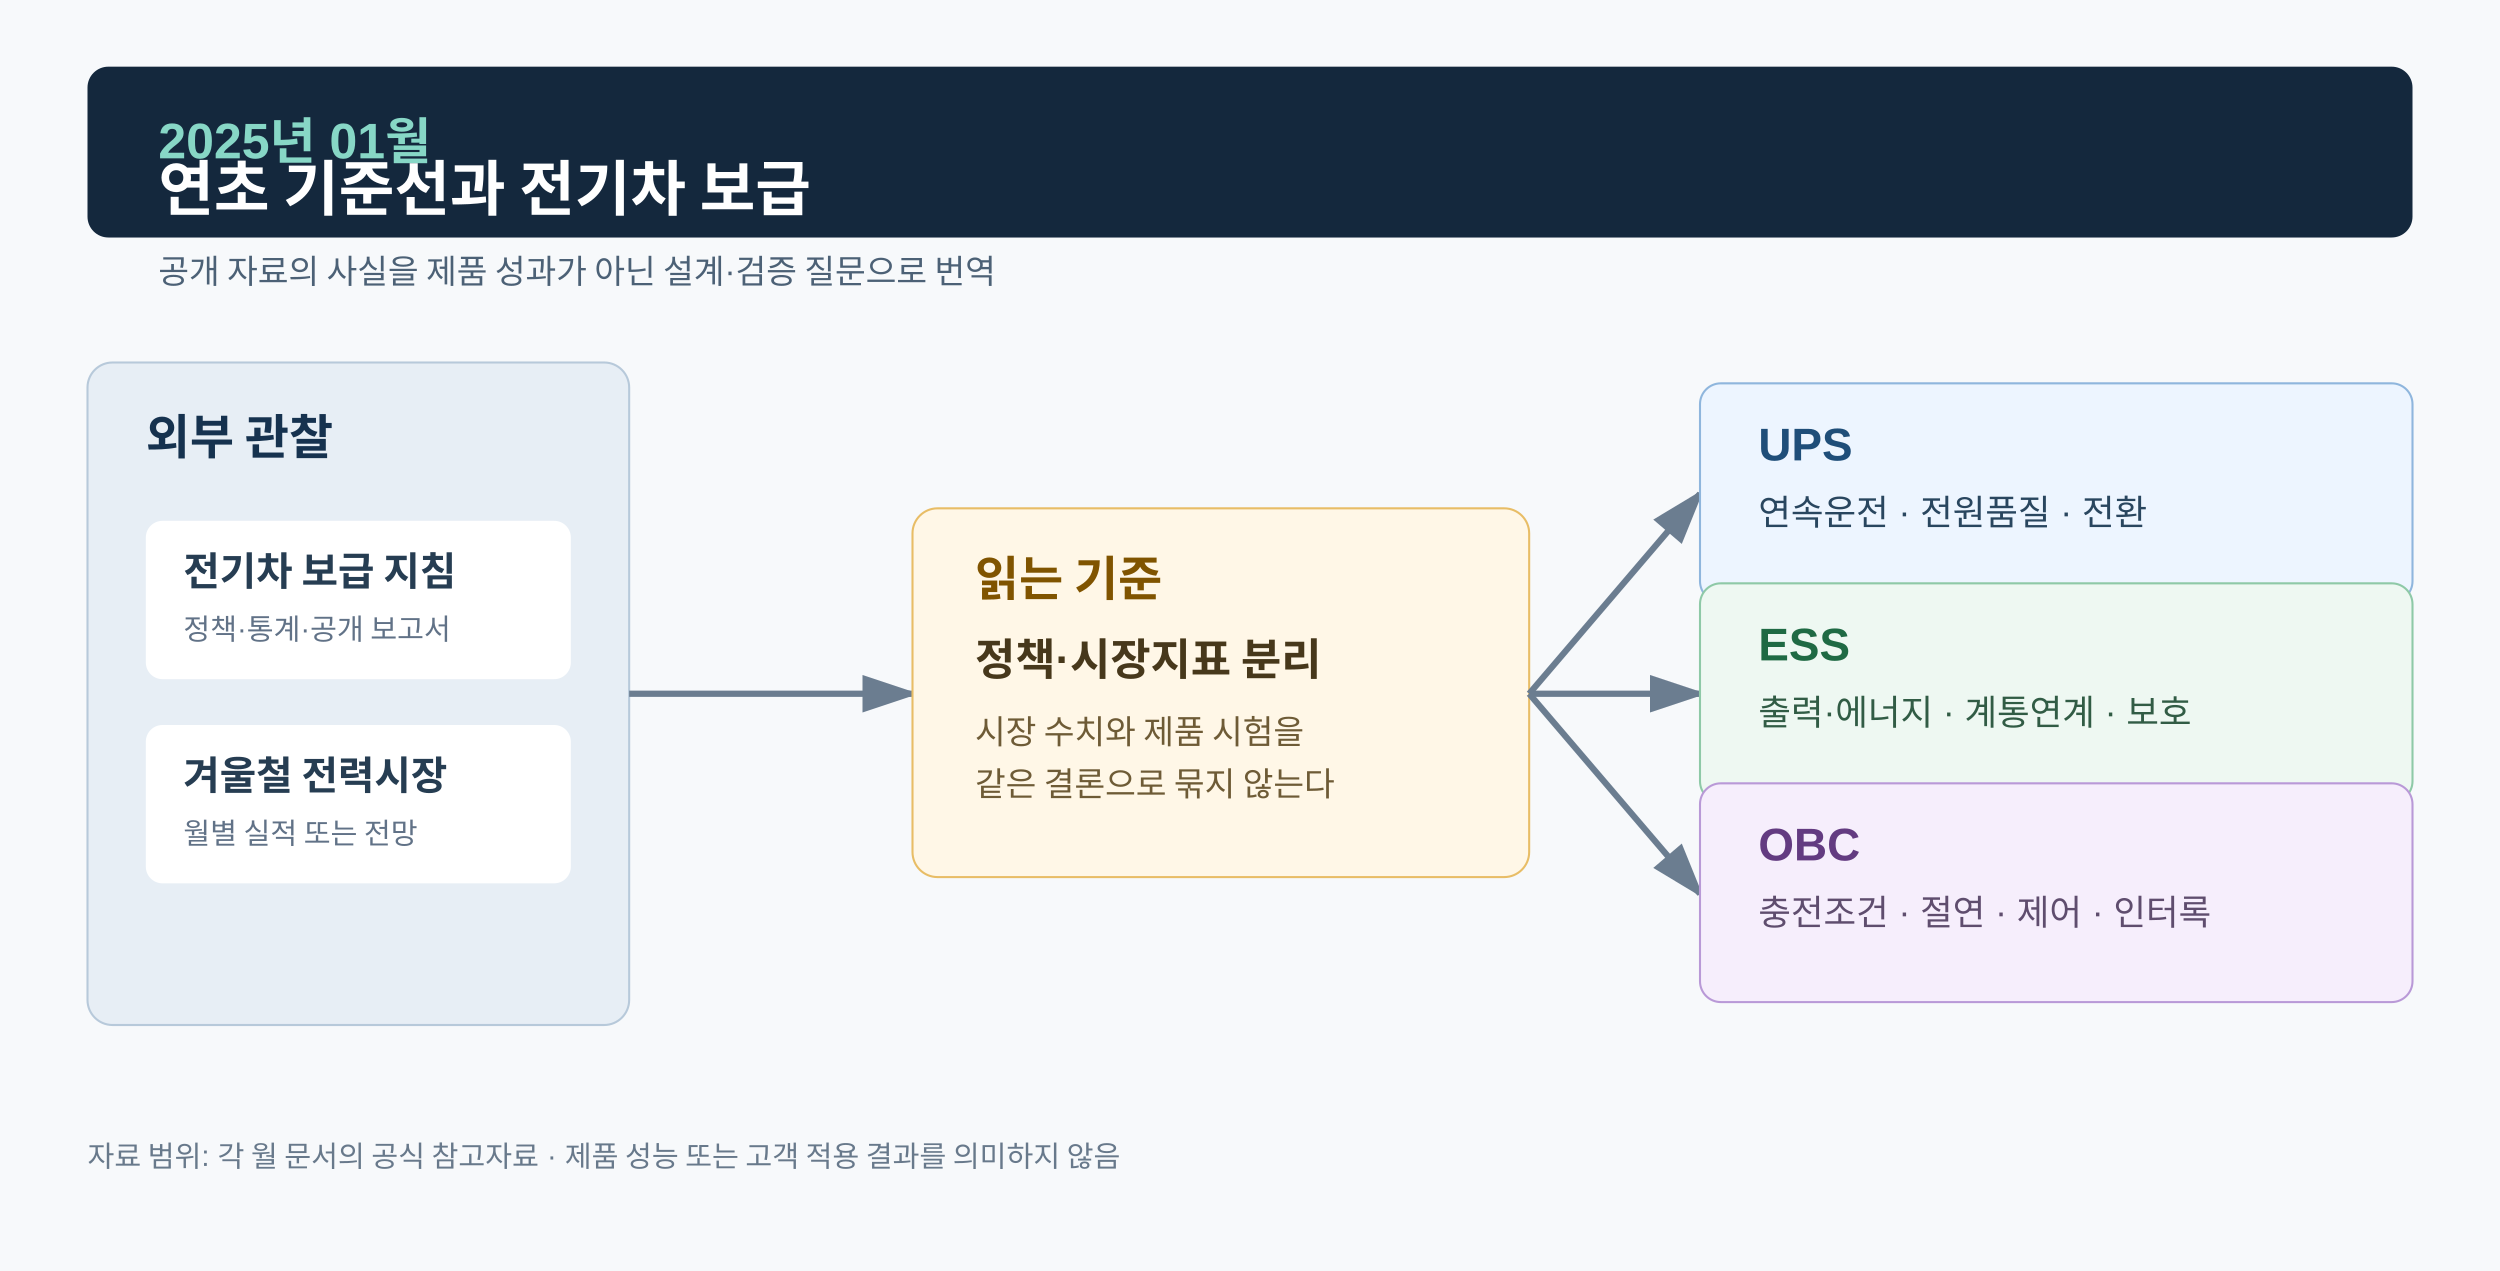
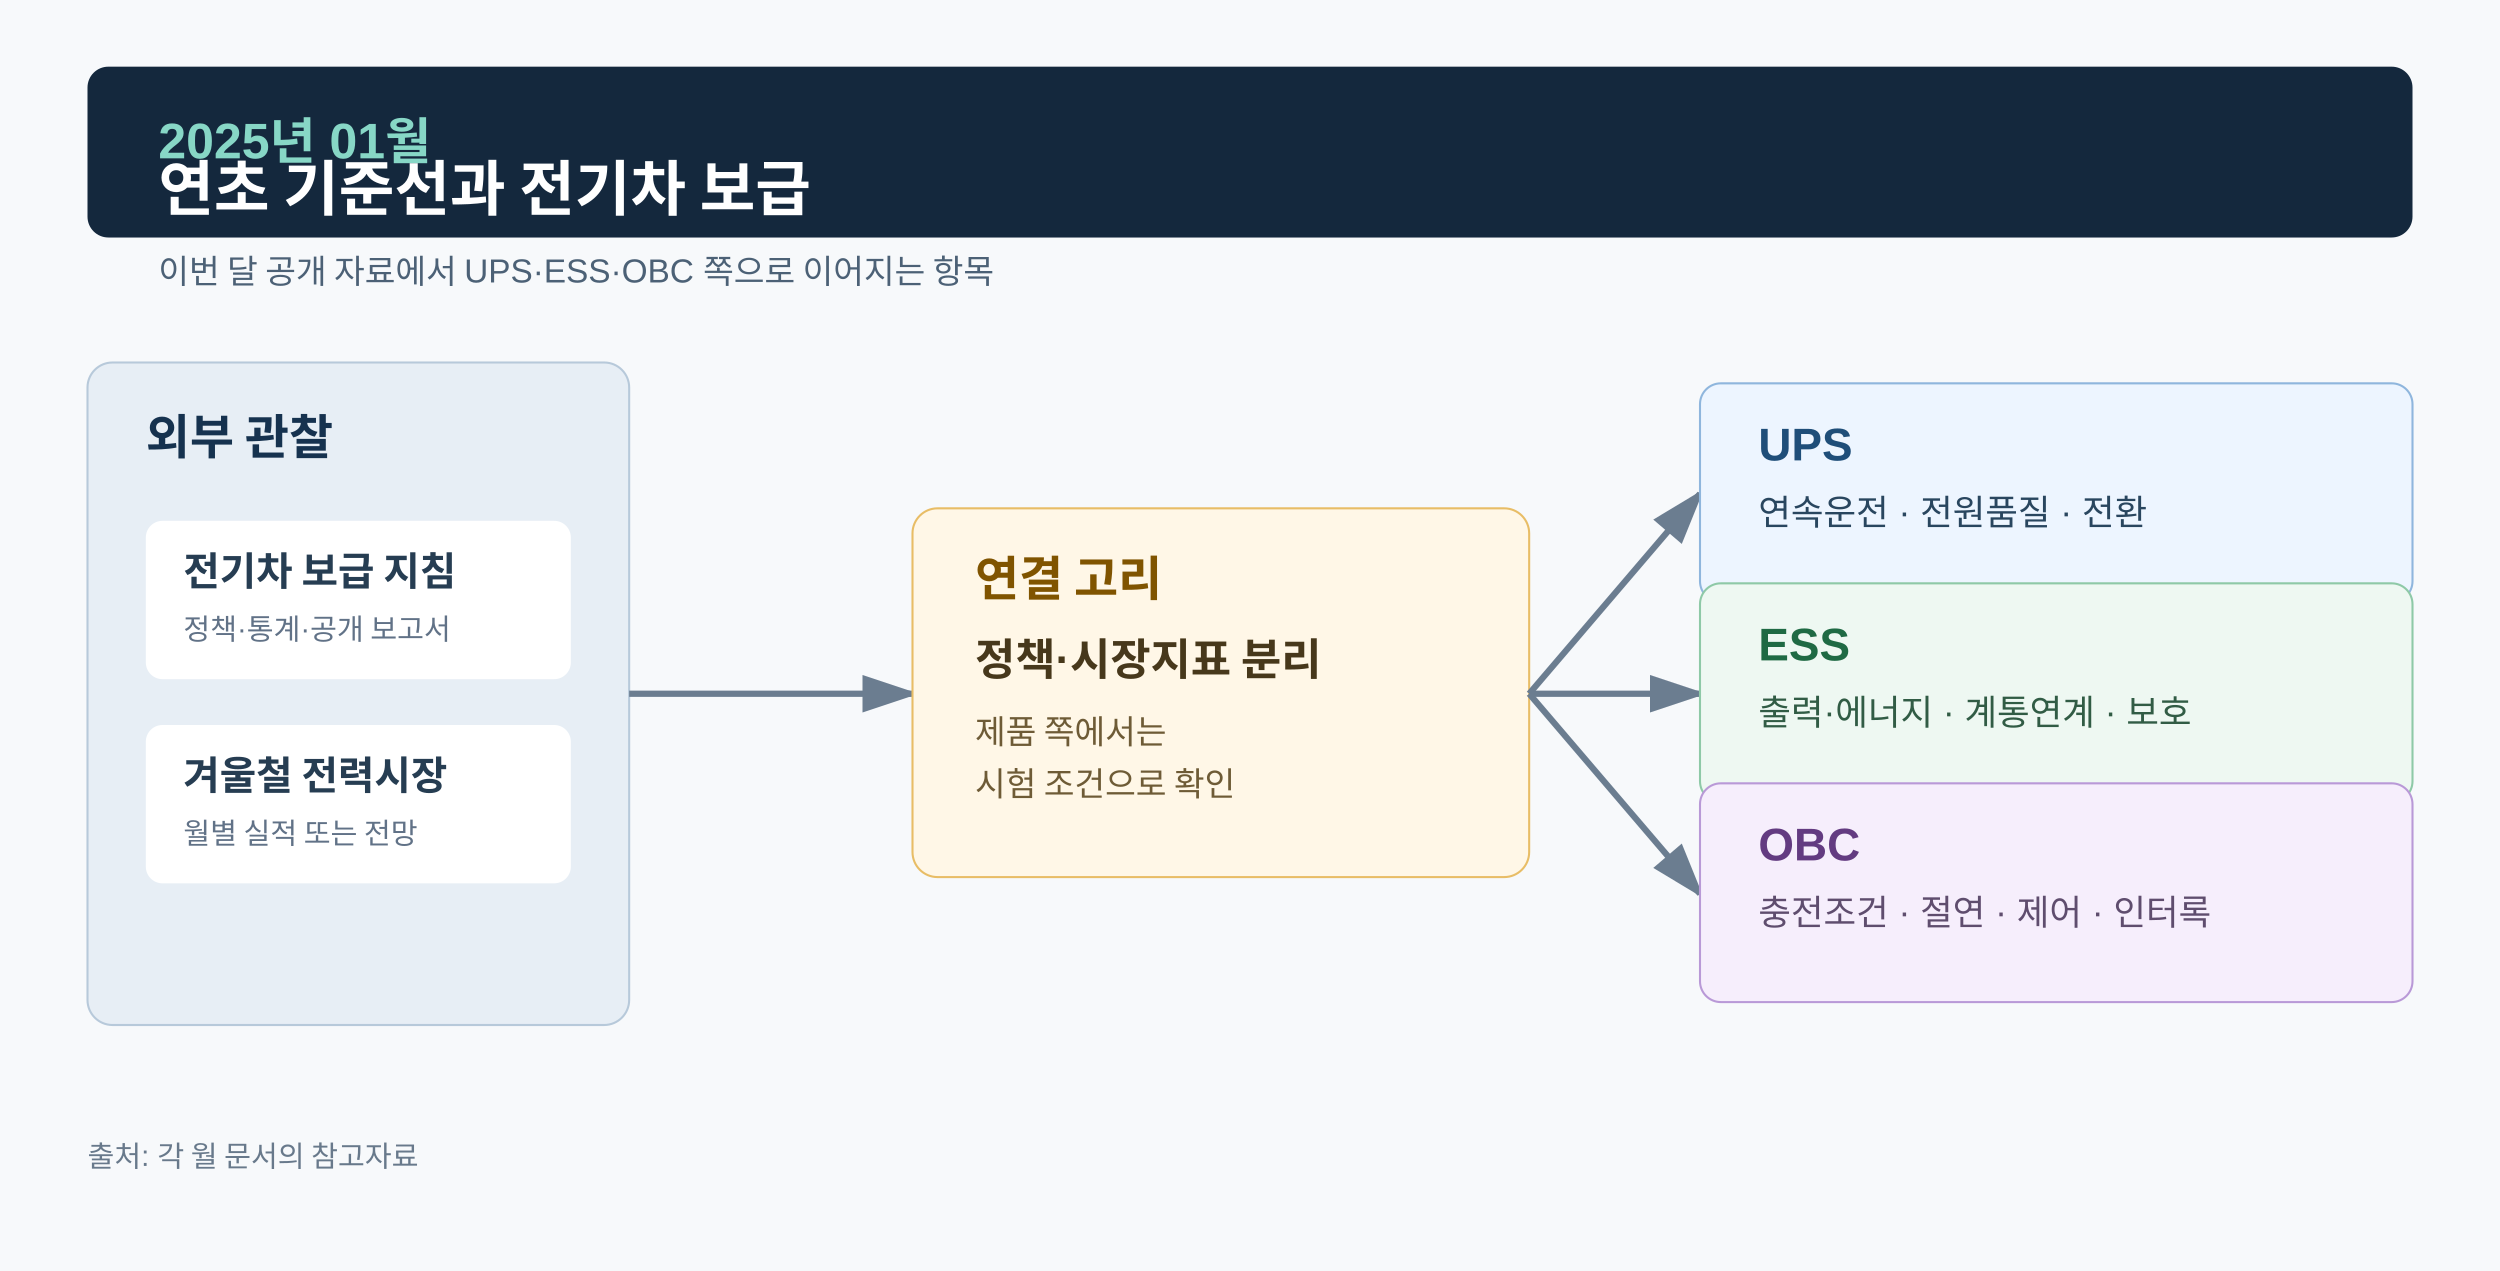
<svg xmlns="http://www.w3.org/2000/svg" width="1200" height="610" viewBox="0 0 1200 610" role="img" aria-labelledby="title desc">
  <defs>
    <marker id="arrow" markerWidth="10" markerHeight="10" refX="8" refY="3" orient="auto">
      <path d="M0,0 L0,6 L9,3 z" fill="#6b7d90" />
    </marker>
  </defs>
  <rect width="1200" height="610" fill="#f7f9fb" />
  <rect x="42" y="32" width="1116" height="82" rx="10" fill="#14283d" />
  <text x="76" y="76" fill="#87d7c6" font-family="Arial, sans-serif" font-size="24" font-weight="700">2025년 01월</text>
  <text x="76" y="101" fill="#ffffff" font-family="Arial, sans-serif" font-size="29" font-weight="700">연초 기준선과 전기차 보급</text>
-   <text x="76" y="136" fill="#4c6176" font-family="Arial, sans-serif" font-size="16">공개 자료의 사실을 제품 성과가 아닌 설계·검증 질문으로 번역</text>
+   <text x="76" y="136" fill="#4c6176" font-family="Arial, sans-serif" font-size="16">이번 달 공개 자료에서 UPS·ESS·OBC 쪽으로 이어지는 항목</text>
  <rect x="42" y="174" width="260" height="318" rx="12" fill="#e7eef5" stroke="#b7c9da" />
  <text x="70" y="218" fill="#16324f" font-family="Arial, sans-serif" font-size="23" font-weight="700">외부 관찰</text>
  <rect x="70" y="250" width="204" height="76" rx="8" fill="#ffffff" />
  <text x="88" y="281" fill="#263d52" font-family="Arial, sans-serif" font-size="19" font-weight="700">전기차 보급 지침</text>
  <text x="88" y="307" fill="#617287" font-family="Arial, sans-serif" font-size="14">정책·통계·공개 보고서</text>
  <rect x="70" y="348" width="204" height="76" rx="8" fill="#ffffff" />
  <text x="88" y="379" fill="#263d52" font-family="Arial, sans-serif" font-size="19" font-weight="700">겨울철 전력시장</text>
  <text x="88" y="405" fill="#617287" font-family="Arial, sans-serif" font-size="14">월별 실적 또는 전망</text>
  <path d="M302 333 L438 333" fill="none" stroke="#6b7d90" stroke-width="3" marker-end="url(#arrow)" />
  <rect x="438" y="244" width="296" height="177" rx="12" fill="#fff7e7" stroke="#e8bd66" />
-   <text x="468" y="286" fill="#805400" font-family="Arial, sans-serif" font-size="23" font-weight="700">읽는 기준</text>
+   <text x="468" y="286" fill="#805400" font-family="Arial, sans-serif" font-size="23" font-weight="700">연결 고리</text>
  <text x="468" y="324" fill="#47381b" font-family="Arial, sans-serif" font-size="21" font-weight="700">정책·시장지표 분리</text>
-   <text x="468" y="357" fill="#6e5b36" font-family="Arial, sans-serif" font-size="16">시장 수치와 제품 시험을</text>
-   <text x="468" y="382" fill="#6e5b36" font-family="Arial, sans-serif" font-size="16">같은 결론으로 묶지 않는다</text>
+   <text x="468" y="357" fill="#6e5b36" font-family="Arial, sans-serif" font-size="16">제품 쪽에서는</text>
+   <text x="468" y="382" fill="#6e5b36" font-family="Arial, sans-serif" font-size="16">시험 조건으로 확인</text>
  <path d="M734 333 L816 237" fill="none" stroke="#6b7d90" stroke-width="3" marker-end="url(#arrow)" />
  <path d="M734 333 L816 333" fill="none" stroke="#6b7d90" stroke-width="3" marker-end="url(#arrow)" />
  <path d="M734 333 L816 429" fill="none" stroke="#6b7d90" stroke-width="3" marker-end="url(#arrow)" />
  <rect x="816" y="184" width="342" height="105" rx="10" fill="#edf5ff" stroke="#8fb6dd" />
  <text x="844" y="221" fill="#1f4e79" font-family="Arial, sans-serif" font-size="22" font-weight="700">UPS</text>
  <text x="844" y="252" fill="#29465f" font-family="Arial, sans-serif" font-size="17">연속운전 · 전원품질 · 전환</text>
  <rect x="816" y="280" width="342" height="105" rx="10" fill="#eef8f2" stroke="#8ec9a7" />
  <text x="844" y="317" fill="#1f6a44" font-family="Arial, sans-serif" font-size="22" font-weight="700">ESS</text>
  <text x="844" y="348" fill="#315c45" font-family="Arial, sans-serif" font-size="17">출력·에너지 · 계통연계 · 보호</text>
  <rect x="816" y="376" width="342" height="105" rx="10" fill="#f6eefc" stroke="#b999d7" />
  <text x="844" y="413" fill="#633b81" font-family="Arial, sans-serif" font-size="22" font-weight="700">OBC</text>
  <text x="844" y="444" fill="#5f4d6e" font-family="Arial, sans-serif" font-size="17">충전조건 · 절연 · 제어 · 인터록</text>
-   <text x="42" y="560" fill="#68798b" font-family="Arial, sans-serif" font-size="14">자료 범위: 각 월 문서의 공식 참고자료 · 제품 성능 또는 고객 적용 결과를 의미하지 않음</text>
+   <text x="42" y="560" fill="#68798b" font-family="Arial, sans-serif" font-size="14">출처: 각 월 문서의 참고자료</text>
</svg>
